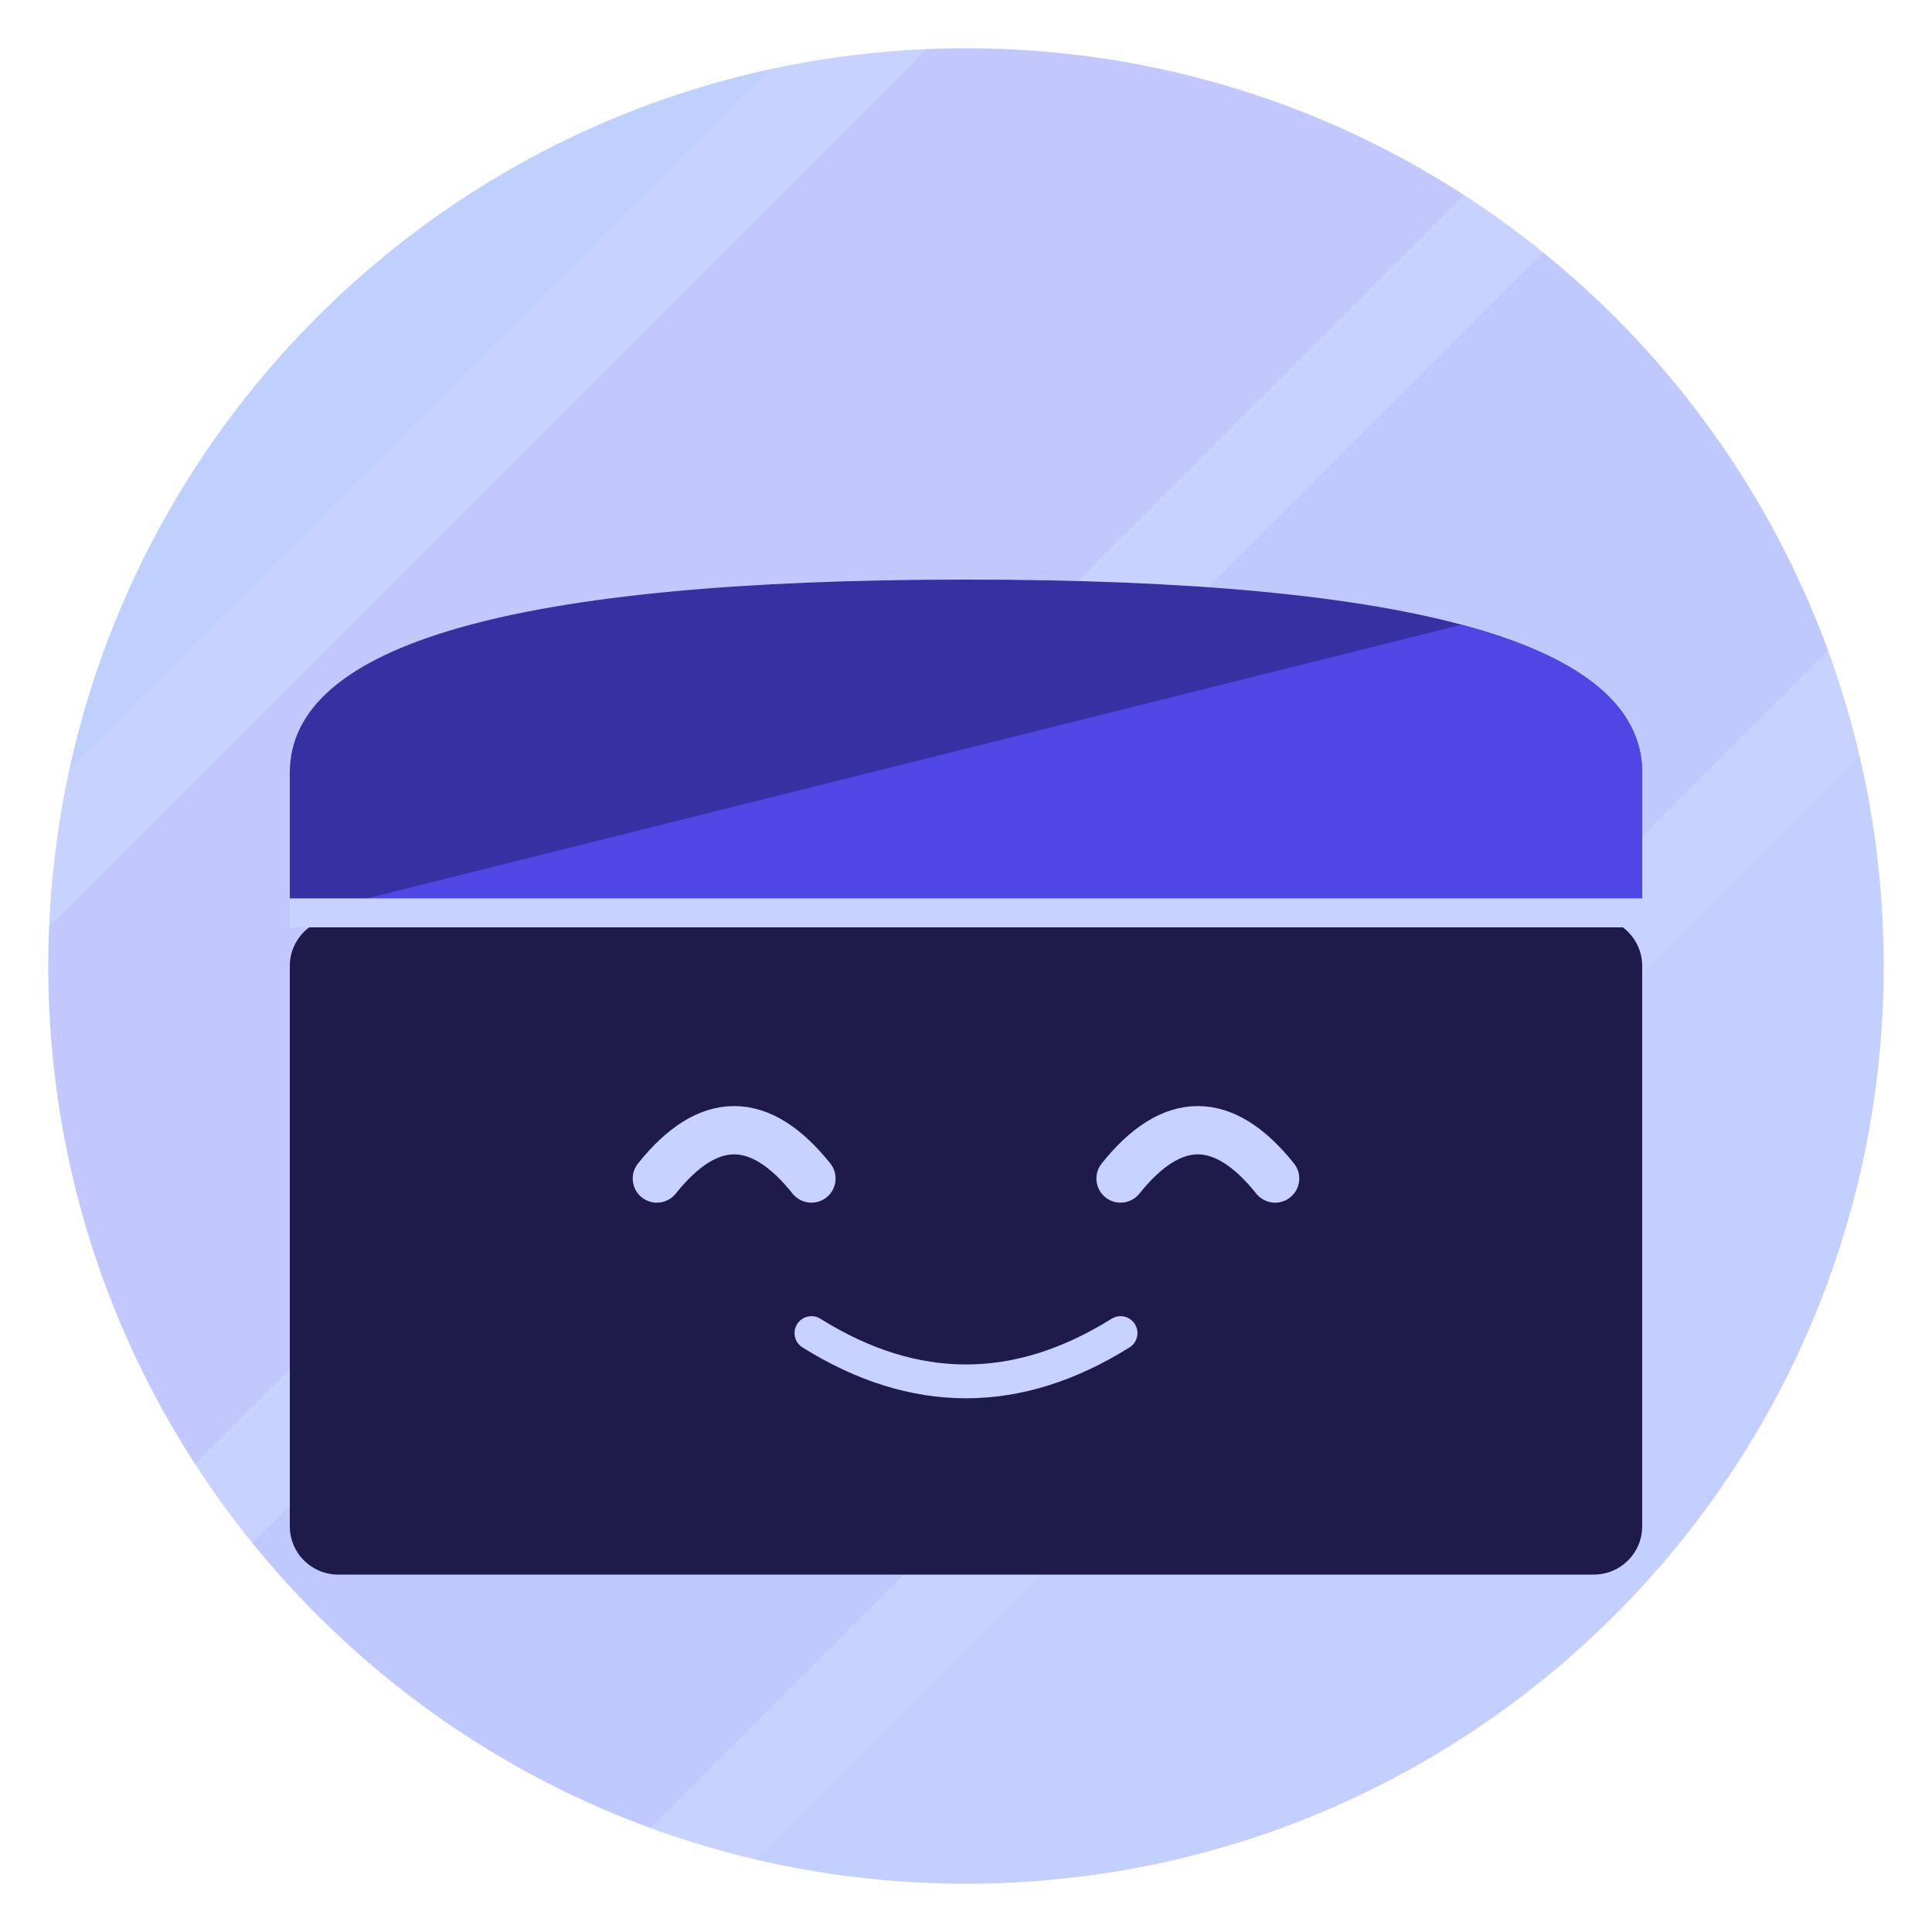
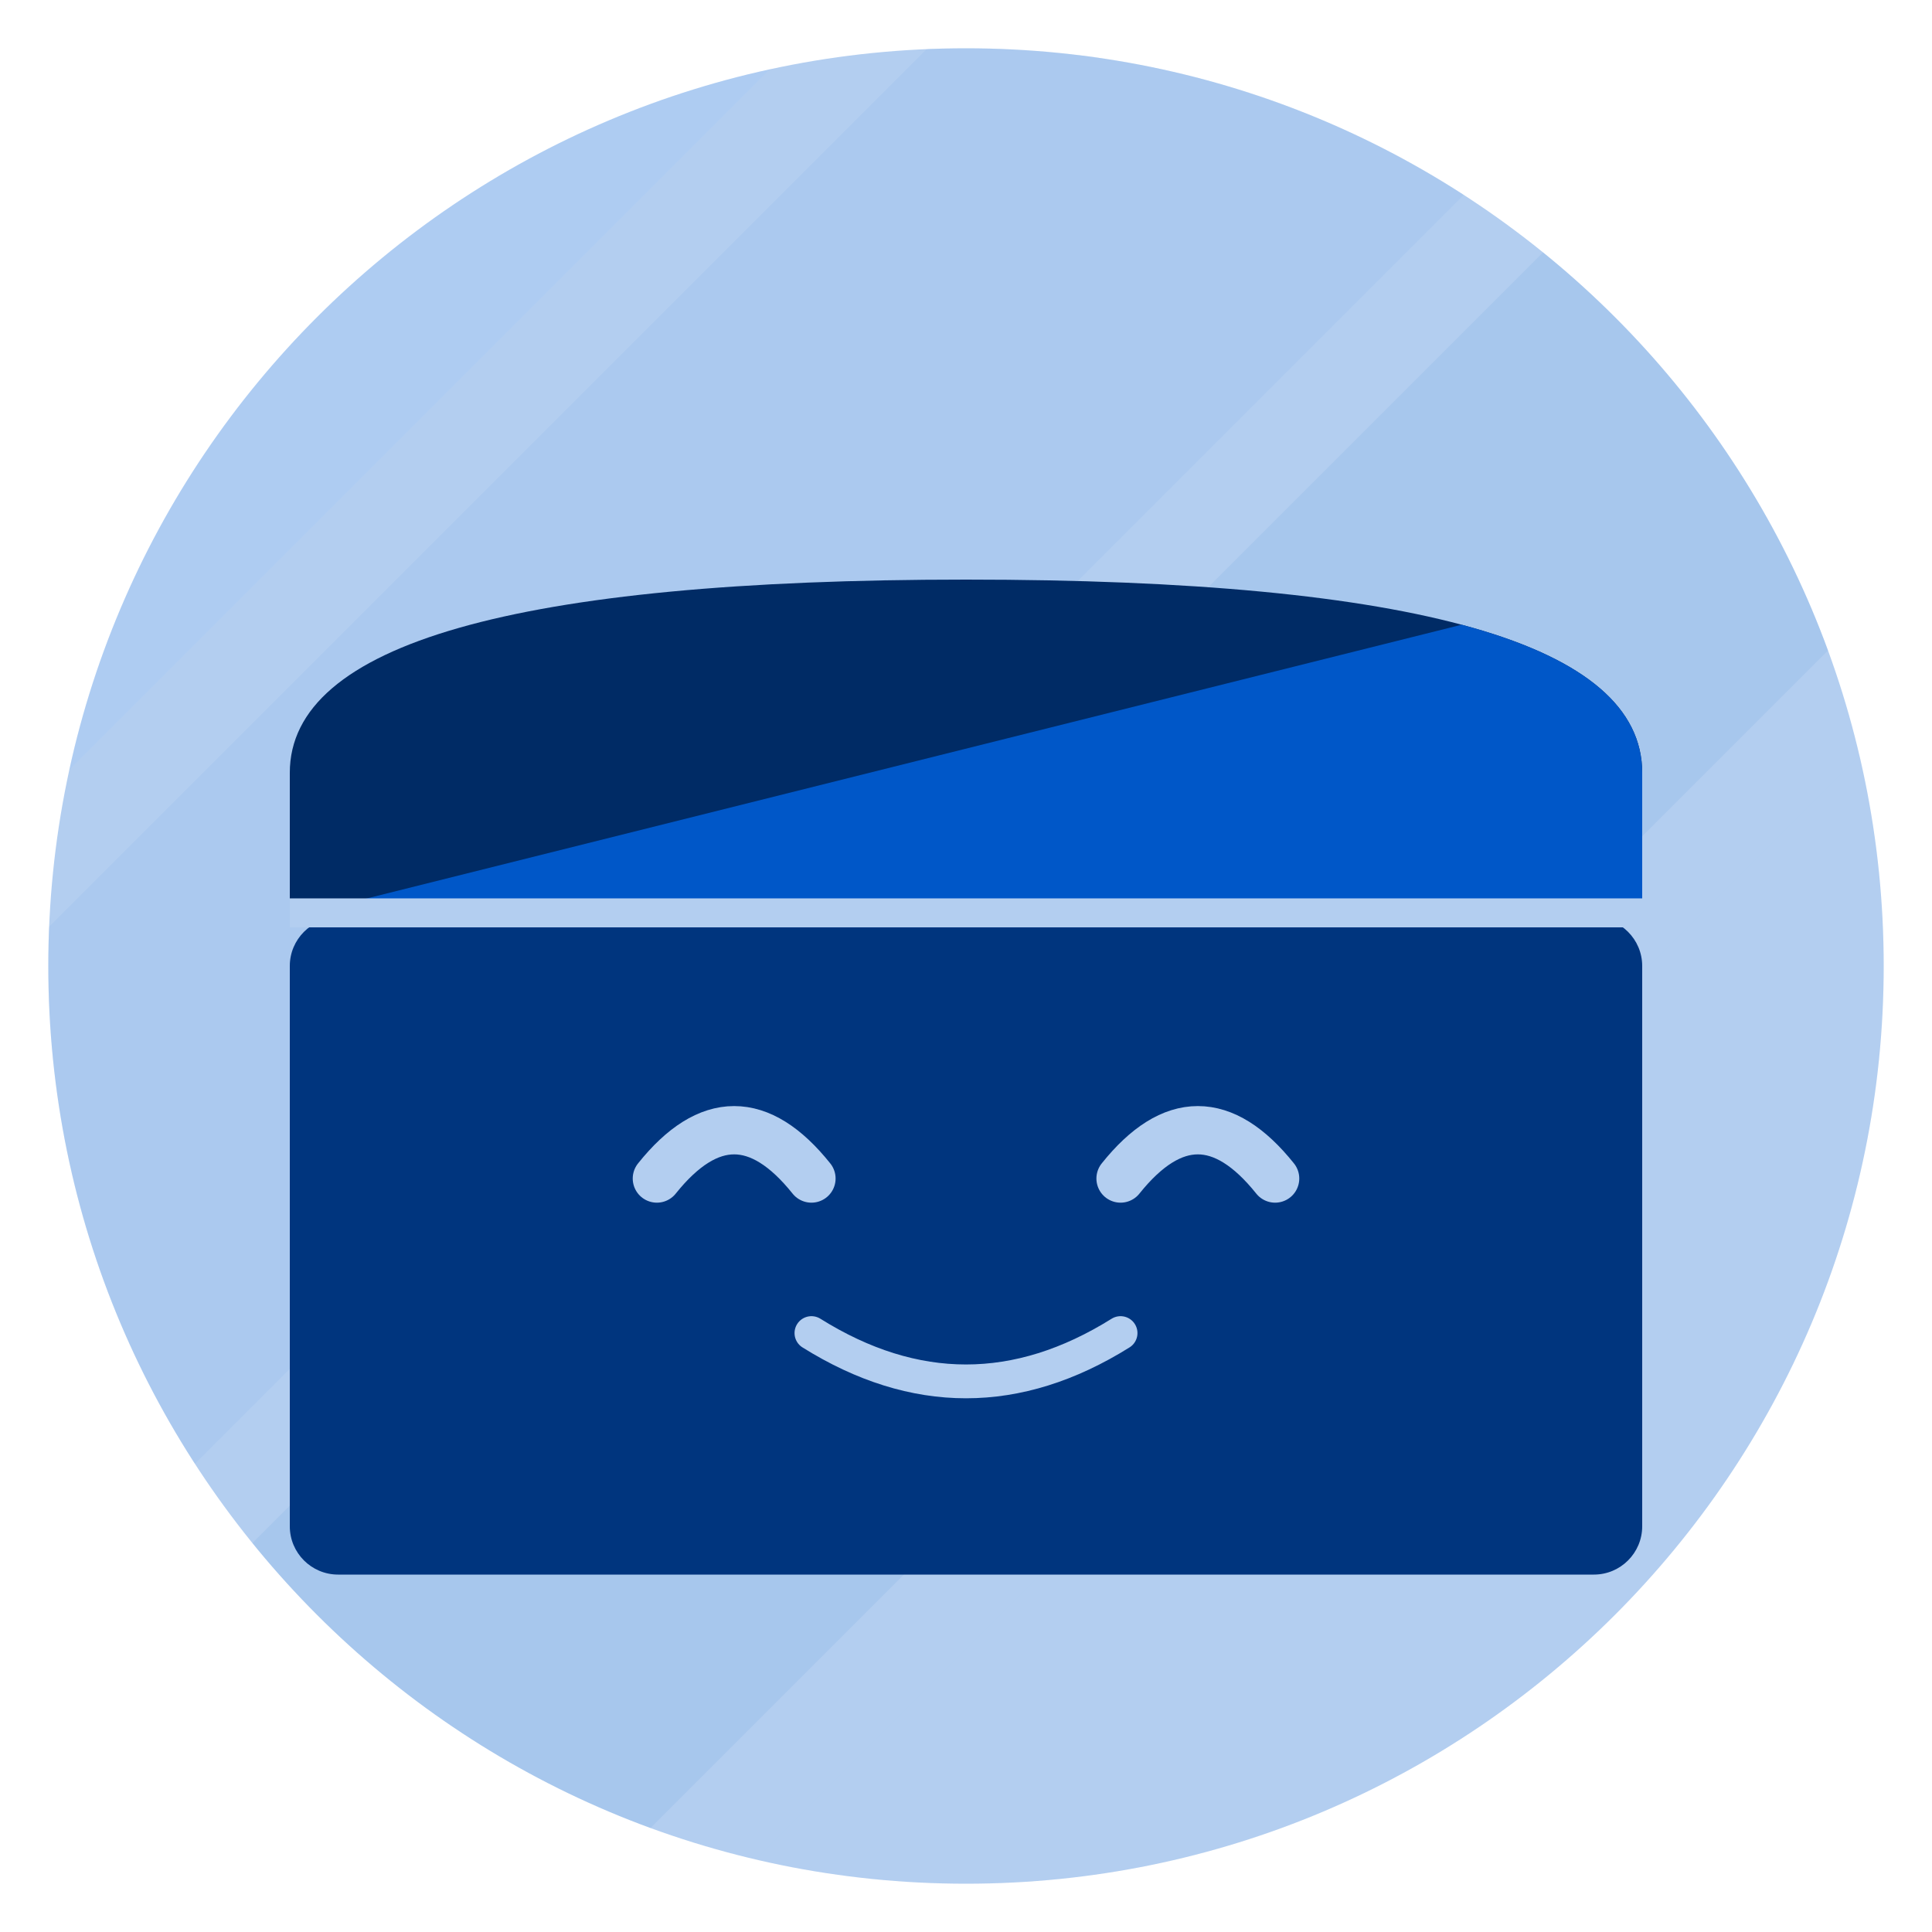
<svg xmlns="http://www.w3.org/2000/svg" viewBox="0 0 200 200" width="200" height="200">
  <defs>
    <clipPath id="cc">
      <circle cx="100" cy="100" r="95" />
    </clipPath>
    <clipPath id="ds">
      <path d="M30 95 L170 60 L170 95 Z" />
    </clipPath>
  </defs>
  <g clip-path="url(#cc)">
-     <rect x="-50" y="-50" width="300" height="300" fill="#C7D2FE" />
-     <rect x="30" y="-80" width="50" height="400" fill="#A78BFA" transform="rotate(45, 100, 100)" opacity="0.15" />
-     <rect x="90" y="-80" width="50" height="400" fill="#818CF8" transform="rotate(45, 100, 100)" opacity="0.12" />
+     <rect x="-50" y="-50" width="300" height="300" fill="#b3cef0" />
+     <rect x="30" y="-80" width="50" height="400" fill="#7fb0e8" transform="rotate(45, 100, 100)" opacity="0.15" />
+     <rect x="90" y="-80" width="50" height="400" fill="#4d8fd4" transform="rotate(45, 100, 100)" opacity="0.12" />
    <rect x="-30" y="-80" width="50" height="400" fill="#93C5FD" transform="rotate(45, 100, 100)" opacity="0.15" />
-     <rect x="150" y="-80" width="50" height="400" fill="#A5B4FC" transform="rotate(45, 100, 100)" opacity="0.1" />
+     <rect x="150" y="-80" width="50" height="400" fill="#b3cef0" transform="rotate(45, 100, 100)" opacity="0.1" />
  </g>
-   <rect x="30" y="95" width="140" height="68" rx="5" fill="#1E1B4B" />
-   <path d="M30 95 L30 80 Q30 60, 100 60 Q170 60, 170 80 L170 95 Z" fill="#3730A3" />
-   <path d="M30 95 L30 80 Q30 60, 100 60 Q170 60, 170 80 L170 95 Z" fill="#4F46E5" clip-path="url(#ds)" />
-   <rect x="30" y="93" width="140" height="3" fill="#C7D2FE" />
-   <path d="M68 122 Q76 112 84 122" stroke="#C7D2FE" stroke-width="5" fill="none" stroke-linecap="round" />
-   <path d="M116 122 Q124 112 132 122" stroke="#C7D2FE" stroke-width="5" fill="none" stroke-linecap="round" />
-   <path d="M84 138 Q100 148 116 138" stroke="#C7D2FE" stroke-width="3.5" fill="none" stroke-linecap="round" />
+   <rect x="30" y="95" width="140" height="68" rx="5" fill="#00357e" />
+   <path d="M30 95 L30 80 Q30 60, 100 60 Q170 60, 170 80 L170 95 Z" fill="#002b65" />
+   <path d="M30 95 L30 80 Q30 60, 100 60 Q170 60, 170 80 L170 95 Z" fill="#0057c8" clip-path="url(#ds)" />
+   <rect x="30" y="93" width="140" height="3" fill="#b3cef0" />
+   <path d="M68 122 Q76 112 84 122" stroke="#b3cef0" stroke-width="5" fill="none" stroke-linecap="round" />
+   <path d="M116 122 Q124 112 132 122" stroke="#b3cef0" stroke-width="5" fill="none" stroke-linecap="round" />
+   <path d="M84 138 Q100 148 116 138" stroke="#b3cef0" stroke-width="3.5" fill="none" stroke-linecap="round" />
</svg>
